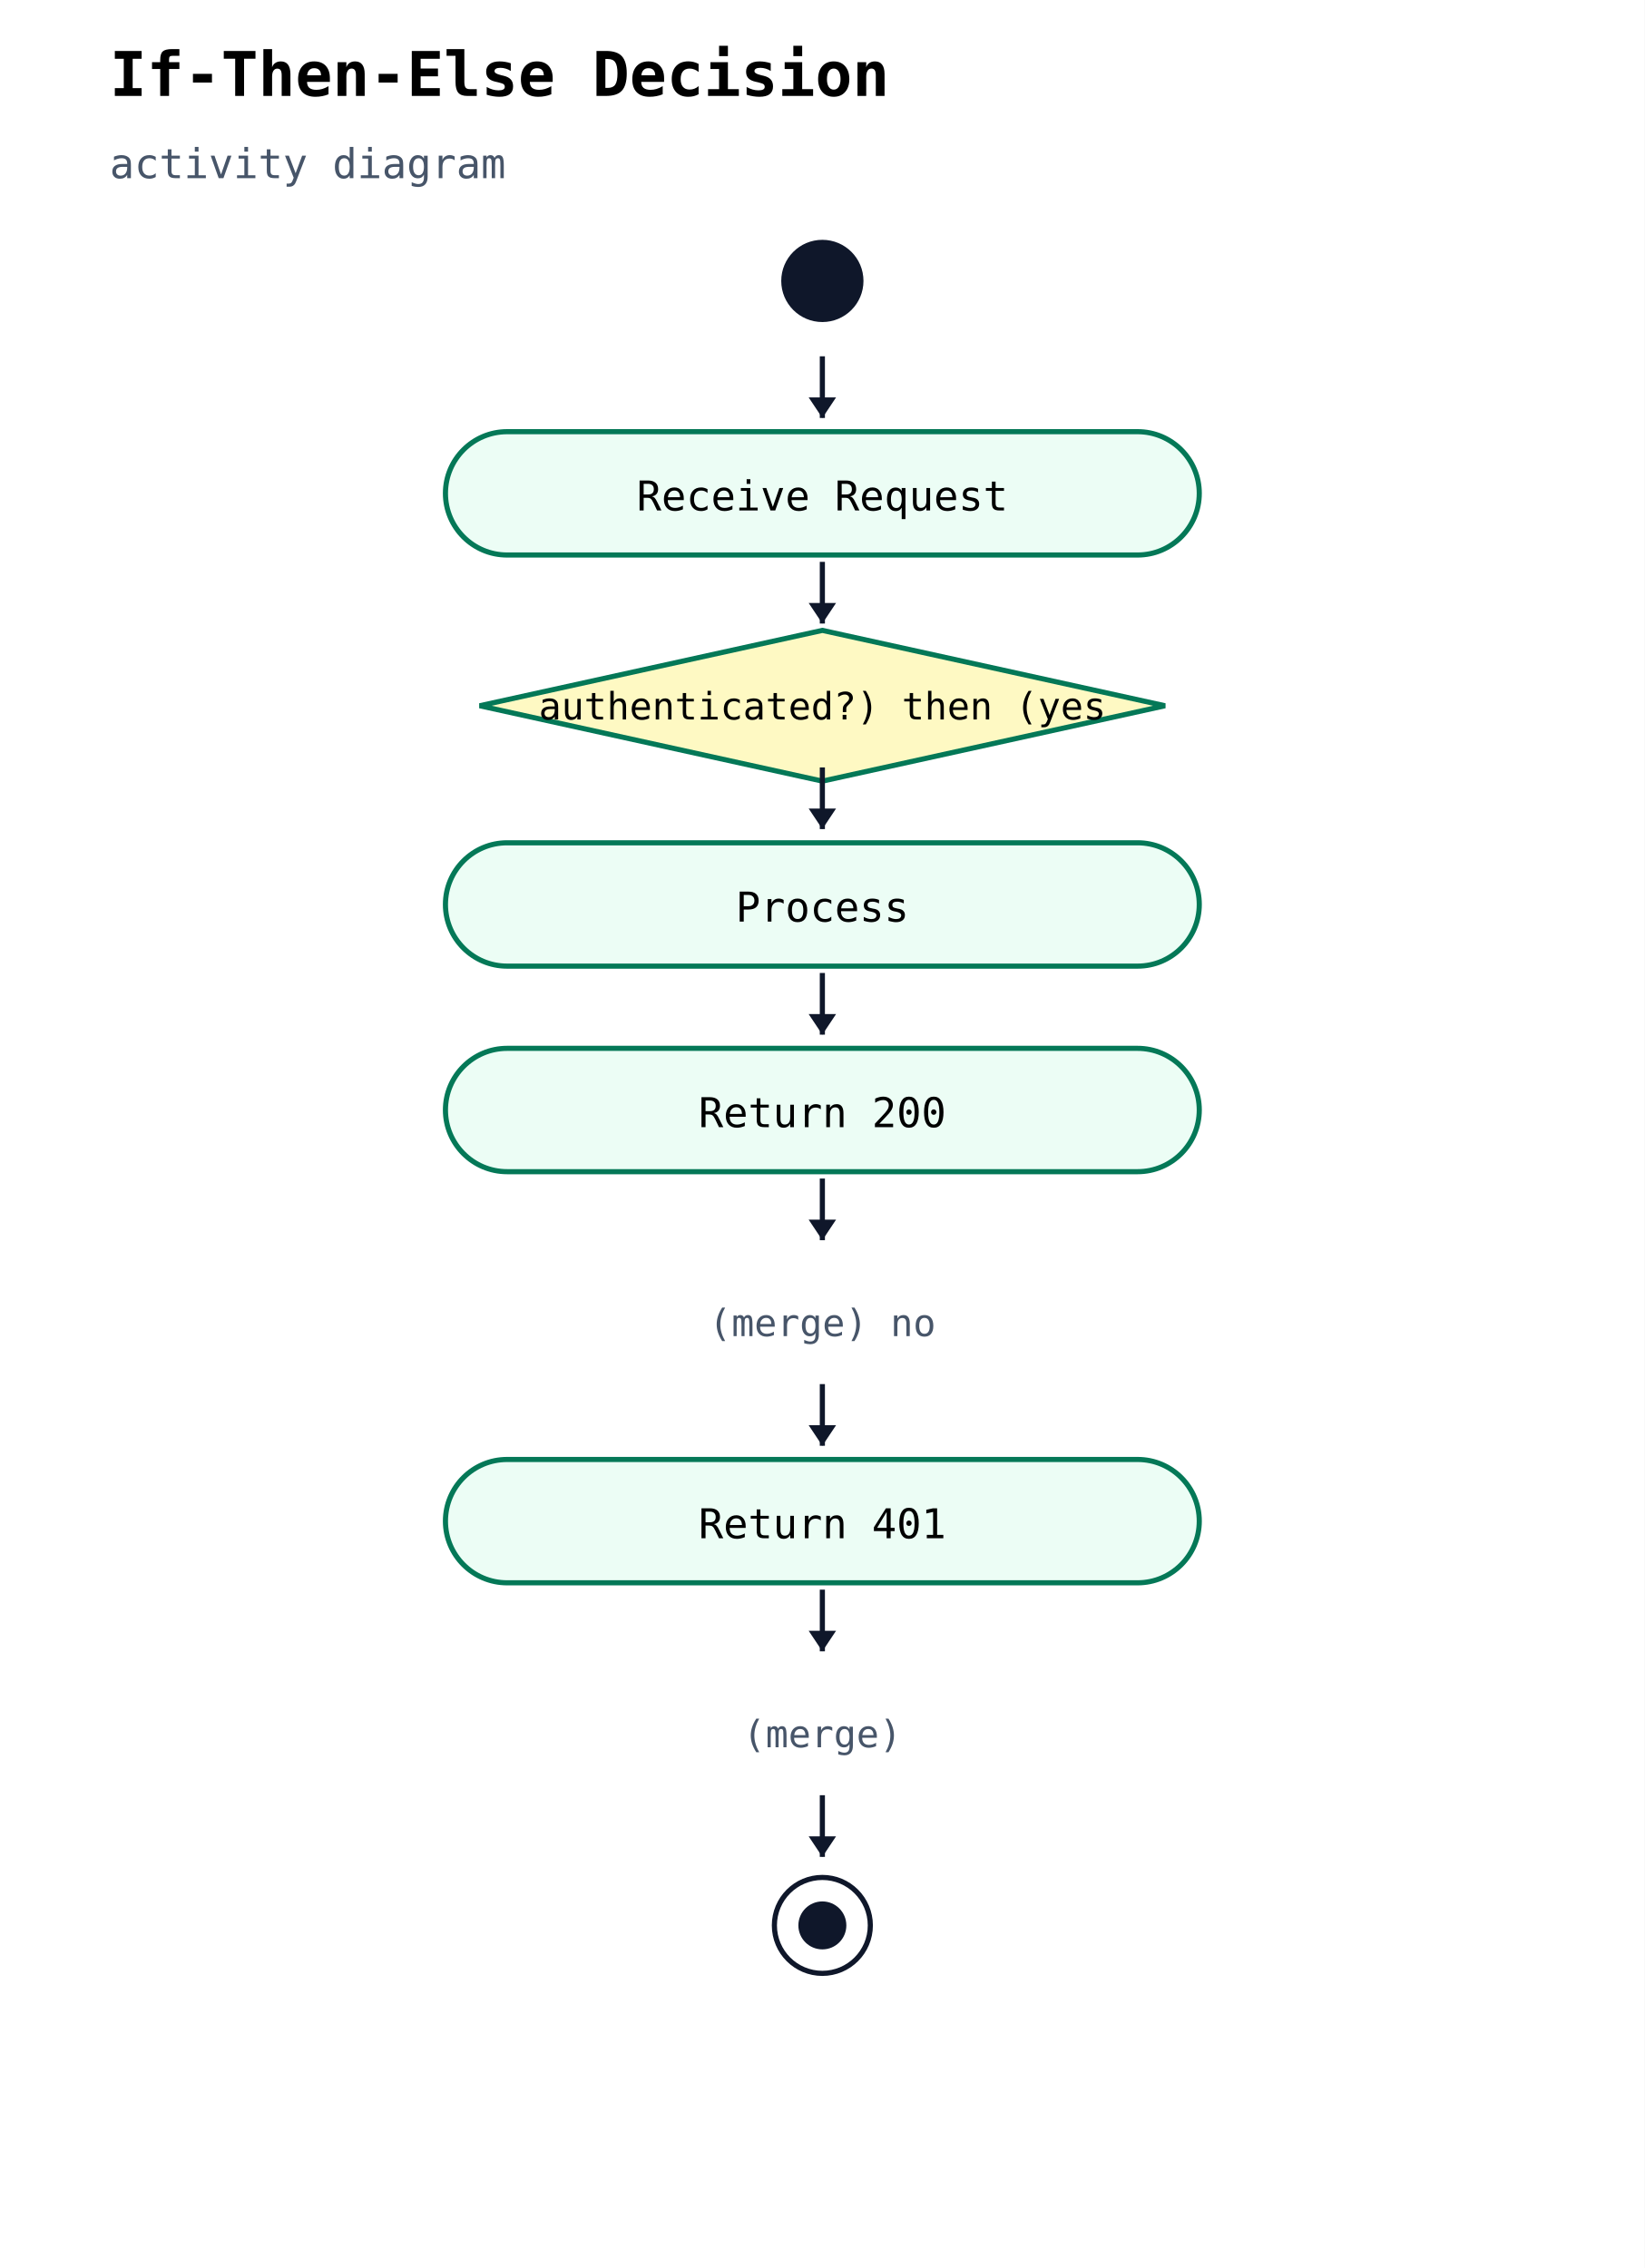
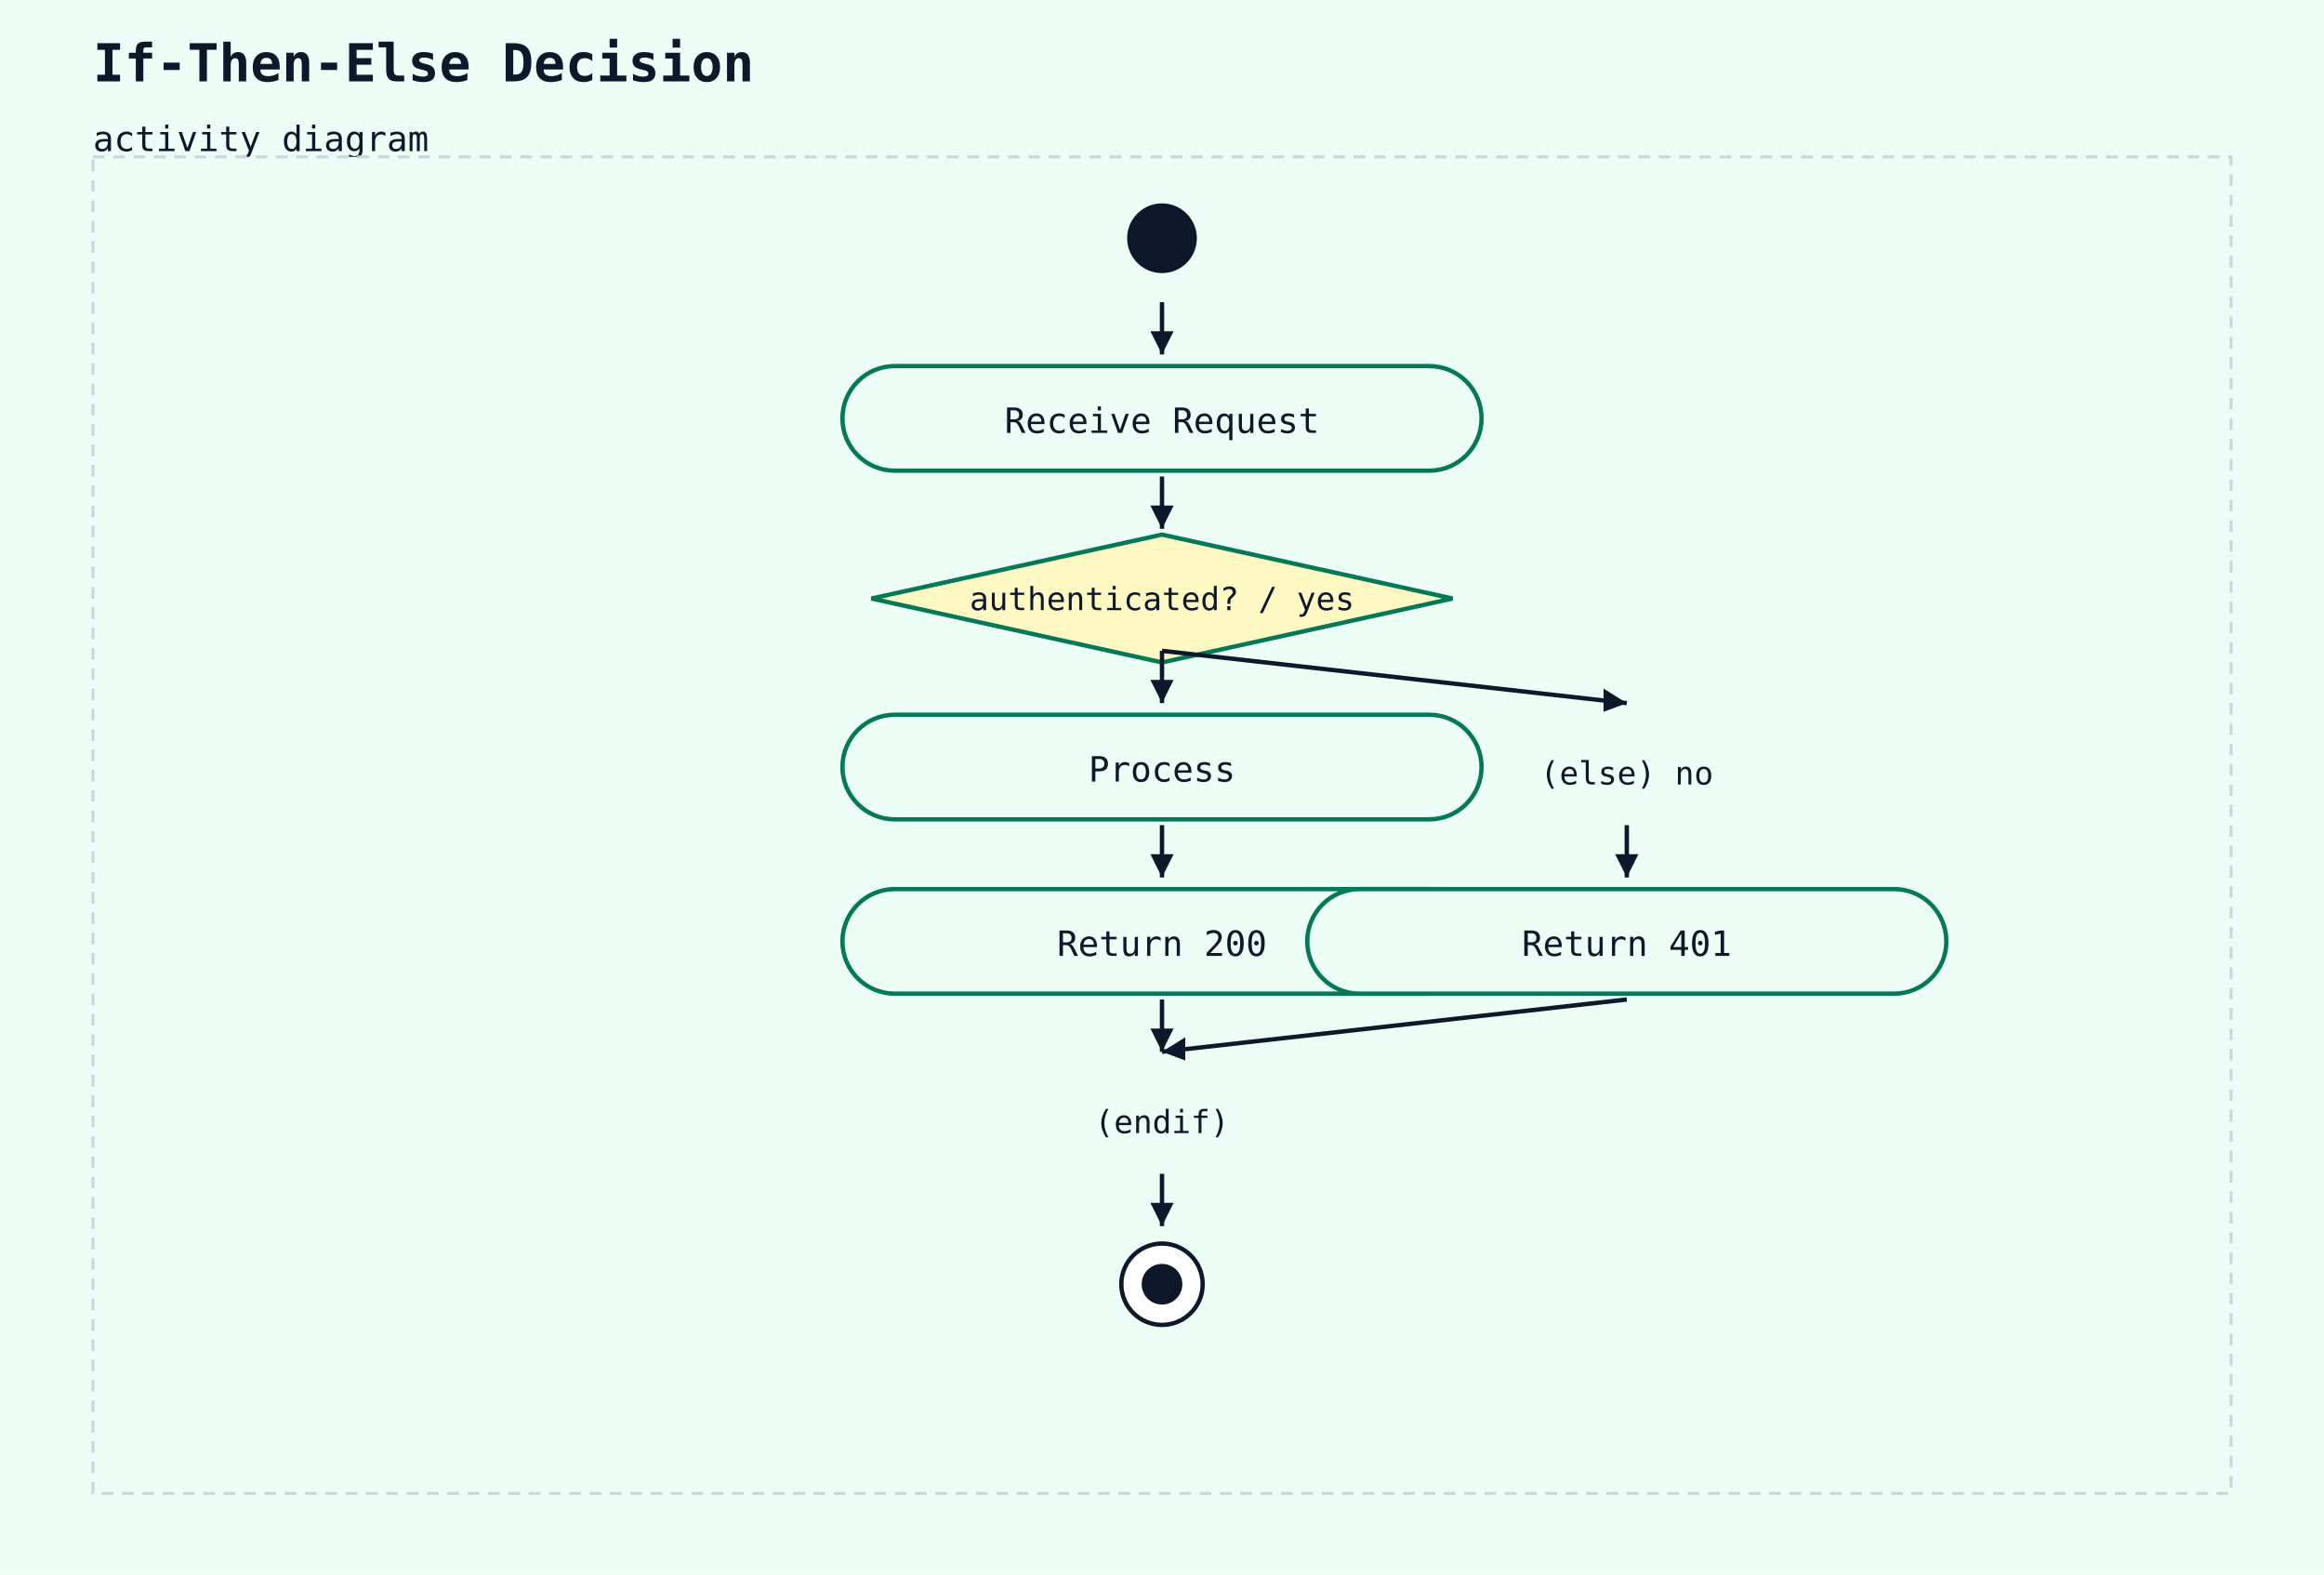
- <svg xmlns="http://www.w3.org/2000/svg" width="480" height="662" viewBox="0 0 480 662">
-   <rect width="100%" height="100%" fill="white" />
-   <text x="32" y="28" font-family="monospace" font-size="18" font-weight="600">If-Then-Else Decision</text>
-   <text x="32" y="52" font-family="monospace" font-size="12" fill="#475569">activity diagram</text>
-   <circle cx="240" cy="82" r="12" fill="#0f172a" />
-   <rect x="130" y="126" width="220" height="36" rx="18" ry="18" fill="#ecfdf5" stroke="#047857" stroke-width="1.5" />
-   <text x="240" y="149" text-anchor="middle" font-family="monospace" font-size="12">Receive Request</text>
-   <line x1="240" y1="104" x2="240" y2="122" stroke="#0f172a" stroke-width="1.5" />
-   <polygon points="240,122 236,116 244,116" fill="#0f172a" />
-   <polygon points="240,184 340,206 240,228 140,206" fill="#fef9c3" stroke="#047857" stroke-width="1.5" />
-   <text x="240" y="210" text-anchor="middle" font-family="monospace" font-size="11">authenticated?) then (yes</text>
-   <line x1="240" y1="164" x2="240" y2="182" stroke="#0f172a" stroke-width="1.5" />
-   <polygon points="240,182 236,176 244,176" fill="#0f172a" />
-   <rect x="130" y="246" width="220" height="36" rx="18" ry="18" fill="#ecfdf5" stroke="#047857" stroke-width="1.5" />
-   <text x="240" y="269" text-anchor="middle" font-family="monospace" font-size="12">Process</text>
-   <line x1="240" y1="224" x2="240" y2="242" stroke="#0f172a" stroke-width="1.5" />
-   <polygon points="240,242 236,236 244,236" fill="#0f172a" />
-   <rect x="130" y="306" width="220" height="36" rx="18" ry="18" fill="#ecfdf5" stroke="#047857" stroke-width="1.5" />
-   <text x="240" y="329" text-anchor="middle" font-family="monospace" font-size="12">Return 200</text>
-   <line x1="240" y1="284" x2="240" y2="302" stroke="#0f172a" stroke-width="1.5" />
-   <polygon points="240,302 236,296 244,296" fill="#0f172a" />
-   <text x="240" y="390" text-anchor="middle" font-family="monospace" font-size="11" fill="#475569">(merge) no</text>
-   <line x1="240" y1="344" x2="240" y2="362" stroke="#0f172a" stroke-width="1.5" />
-   <polygon points="240,362 236,356 244,356" fill="#0f172a" />
-   <rect x="130" y="426" width="220" height="36" rx="18" ry="18" fill="#ecfdf5" stroke="#047857" stroke-width="1.5" />
-   <text x="240" y="449" text-anchor="middle" font-family="monospace" font-size="12">Return 401</text>
-   <line x1="240" y1="404" x2="240" y2="422" stroke="#0f172a" stroke-width="1.5" />
-   <polygon points="240,422 236,416 244,416" fill="#0f172a" />
-   <text x="240" y="510" text-anchor="middle" font-family="monospace" font-size="11" fill="#475569">(merge) </text>
-   <line x1="240" y1="464" x2="240" y2="482" stroke="#0f172a" stroke-width="1.5" />
-   <polygon points="240,482 236,476 244,476" fill="#0f172a" />
-   <circle cx="240" cy="562" r="14" fill="white" stroke="#0f172a" stroke-width="1.5" />
-   <circle cx="240" cy="562" r="7" fill="#0f172a" />
-   <line x1="240" y1="524" x2="240" y2="542" stroke="#0f172a" stroke-width="1.5" />
-   <polygon points="240,542 236,536 244,536" fill="#0f172a" />
+ <svg xmlns="http://www.w3.org/2000/svg" width="800" height="542" viewBox="0 0 800 542">
+   <rect width="100%" height="100%" fill="#ecfdf5" />
+   <text x="32" y="28" font-family="monospace" font-size="18" font-weight="600" fill="#0f172a">If-Then-Else Decision</text>
+   <text x="32" y="52" font-family="monospace" font-size="12" fill="#0f172a">activity diagram</text>
+   <rect x="32" y="54" width="736" height="460" fill="#ecfdf5" stroke="#cbd5e1" stroke-width="1" stroke-dasharray="4 3" />
+   <circle cx="400" cy="82" r="12" fill="#0f172a" />
+   <rect x="290" y="126" width="220" height="36" rx="18" ry="18" fill="#ecfdf5" stroke="#047857" stroke-width="1.5" />
+   <text x="400" y="149" text-anchor="middle" font-family="monospace" font-size="12" fill="#0f172a">Receive Request</text>
+   <line x1="400" y1="104" x2="400" y2="122" stroke="#0f172a" stroke-width="1.5" />
+   <polygon points="400,122 396,114 404,114" fill="#0f172a" />
+   <polygon points="400,184 500,206 400,228 300,206" fill="#fef9c3" stroke="#047857" stroke-width="1.5" />
+   <text x="400" y="210" text-anchor="middle" font-family="monospace" font-size="11" fill="#0f172a">authenticated? / yes</text>
+   <line x1="400" y1="164" x2="400" y2="182" stroke="#0f172a" stroke-width="1.5" />
+   <polygon points="400,182 396,174 404,174" fill="#0f172a" />
+   <rect x="290" y="246" width="220" height="36" rx="18" ry="18" fill="#ecfdf5" stroke="#047857" stroke-width="1.5" />
+   <text x="400" y="269" text-anchor="middle" font-family="monospace" font-size="12" fill="#0f172a">Process</text>
+   <line x1="400" y1="224" x2="400" y2="242" stroke="#0f172a" stroke-width="1.5" />
+   <polygon points="400,242 396,234 404,234" fill="#0f172a" />
+   <rect x="290" y="306" width="220" height="36" rx="18" ry="18" fill="#ecfdf5" stroke="#047857" stroke-width="1.5" />
+   <text x="400" y="329" text-anchor="middle" font-family="monospace" font-size="12" fill="#0f172a">Return 200</text>
+   <line x1="400" y1="284" x2="400" y2="302" stroke="#0f172a" stroke-width="1.5" />
+   <polygon points="400,302 396,294 404,294" fill="#0f172a" />
+   <text x="560" y="270" text-anchor="middle" font-family="monospace" font-size="11" fill="#0f172a">(else) no</text>
+   <line x1="400" y1="224" x2="560" y2="242" stroke="#0f172a" stroke-width="1.5" />
+   <polygon points="560,242 552,245 552,237" fill="#0f172a" />
+   <rect x="450" y="306" width="220" height="36" rx="18" ry="18" fill="#ecfdf5" stroke="#047857" stroke-width="1.5" />
+   <text x="560" y="329" text-anchor="middle" font-family="monospace" font-size="12" fill="#0f172a">Return 401</text>
+   <line x1="560" y1="284" x2="560" y2="302" stroke="#0f172a" stroke-width="1.5" />
+   <polygon points="560,302 556,294 564,294" fill="#0f172a" />
+   <text x="400" y="390" text-anchor="middle" font-family="monospace" font-size="11" fill="#0f172a">(endif)</text>
+   <line x1="400" y1="344" x2="400" y2="362" stroke="#0f172a" stroke-width="1.5" />
+   <polygon points="400,362 396,354 404,354" fill="#0f172a" />
+   <line x1="560" y1="344" x2="400" y2="362" stroke="#0f172a" stroke-width="1.5" />
+   <polygon points="400,362 408,357 408,365" fill="#0f172a" />
+   <circle cx="400" cy="442" r="14" fill="white" stroke="#0f172a" stroke-width="1.5" />
+   <circle cx="400" cy="442" r="7" fill="#0f172a" />
+   <line x1="400" y1="404" x2="400" y2="422" stroke="#0f172a" stroke-width="1.5" />
+   <polygon points="400,422 396,414 404,414" fill="#0f172a" />
</svg>
